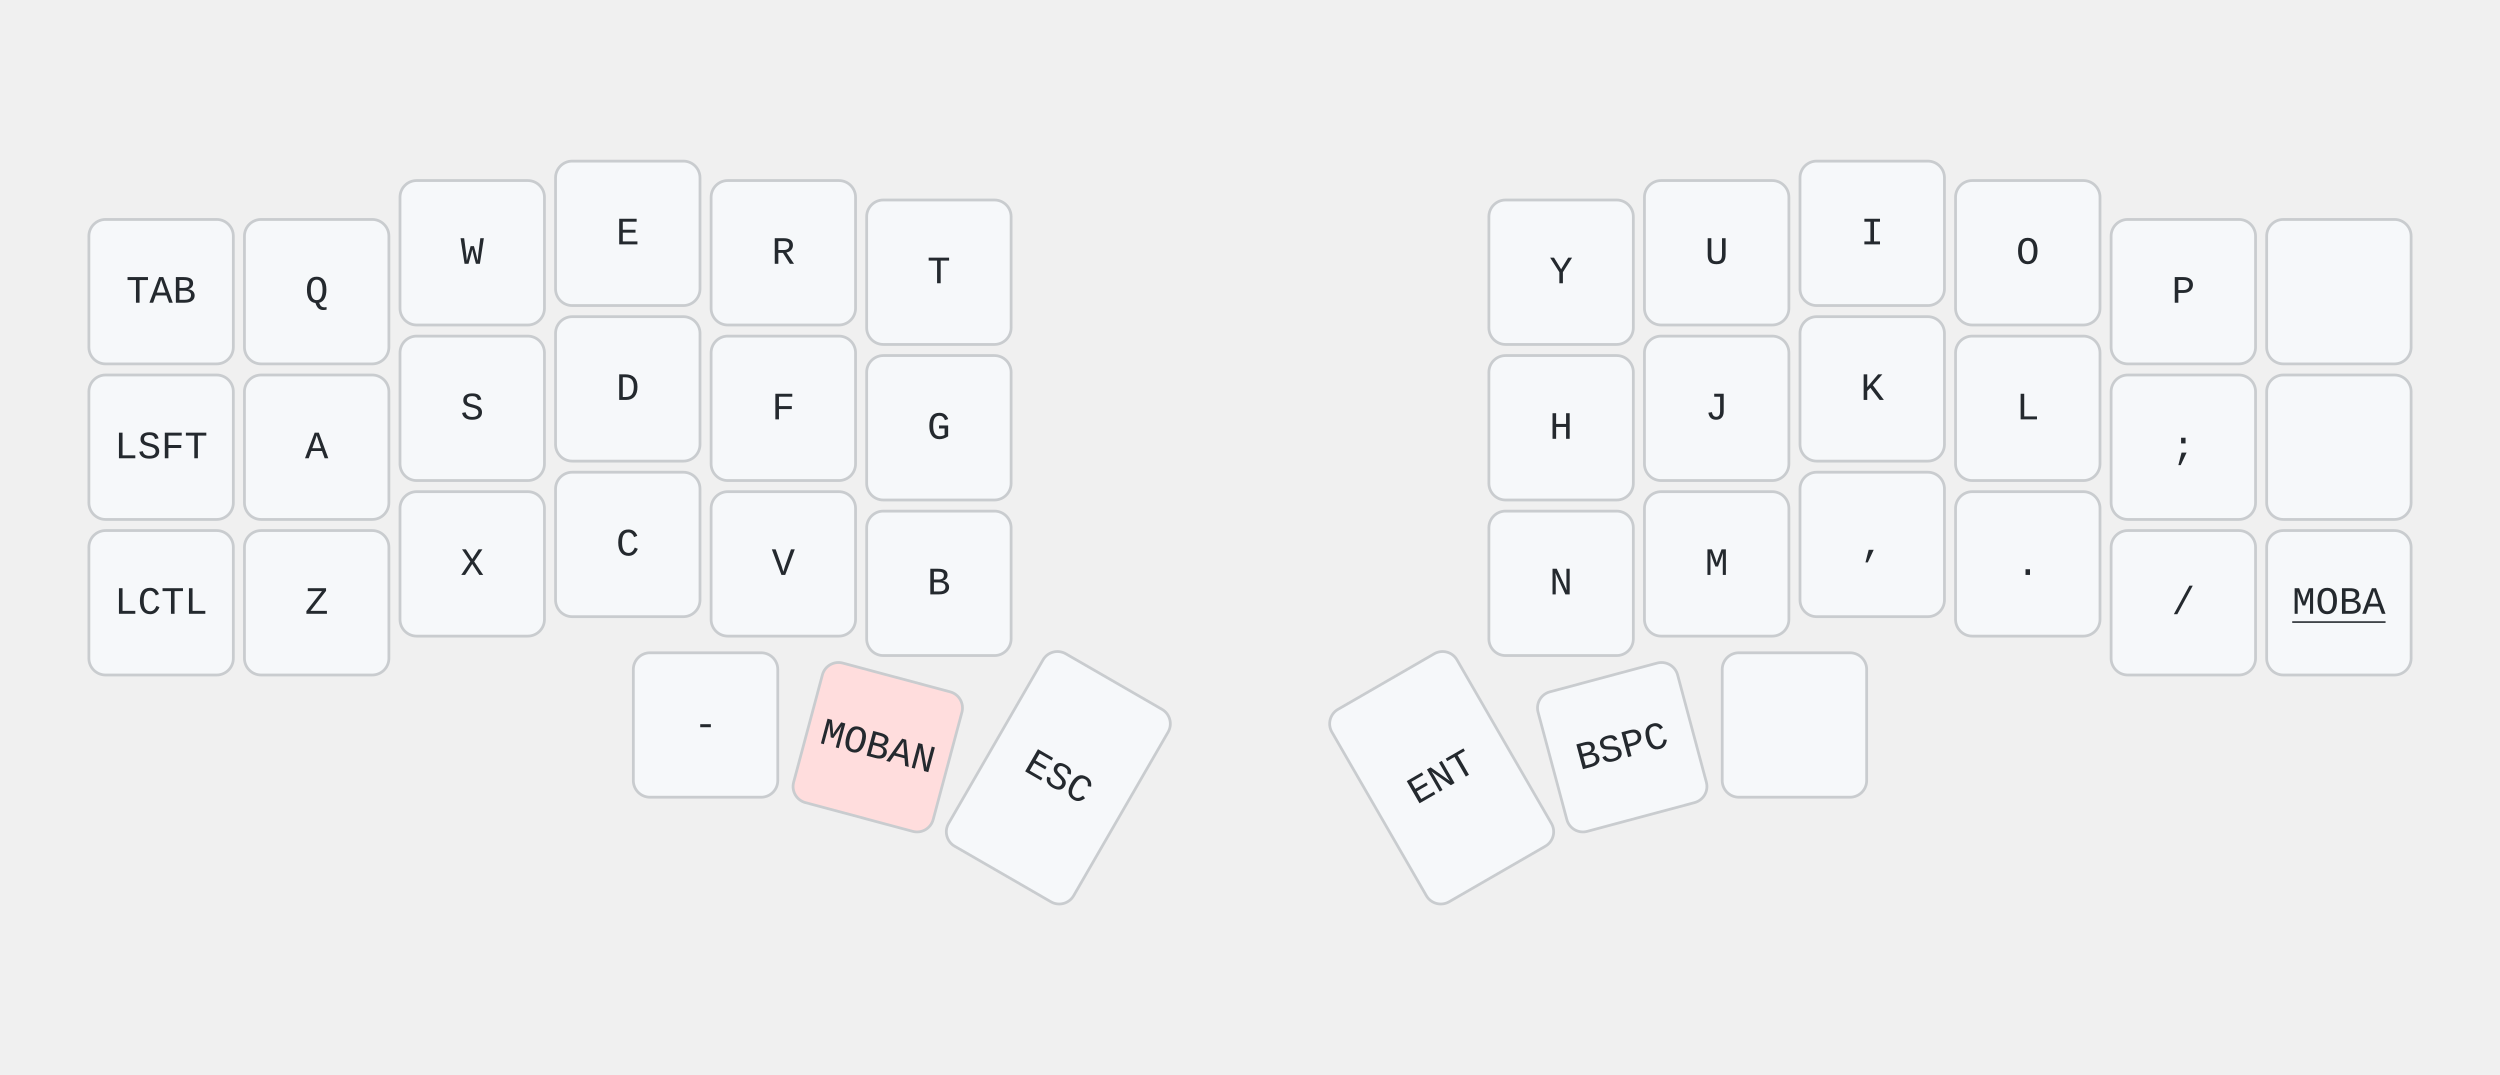
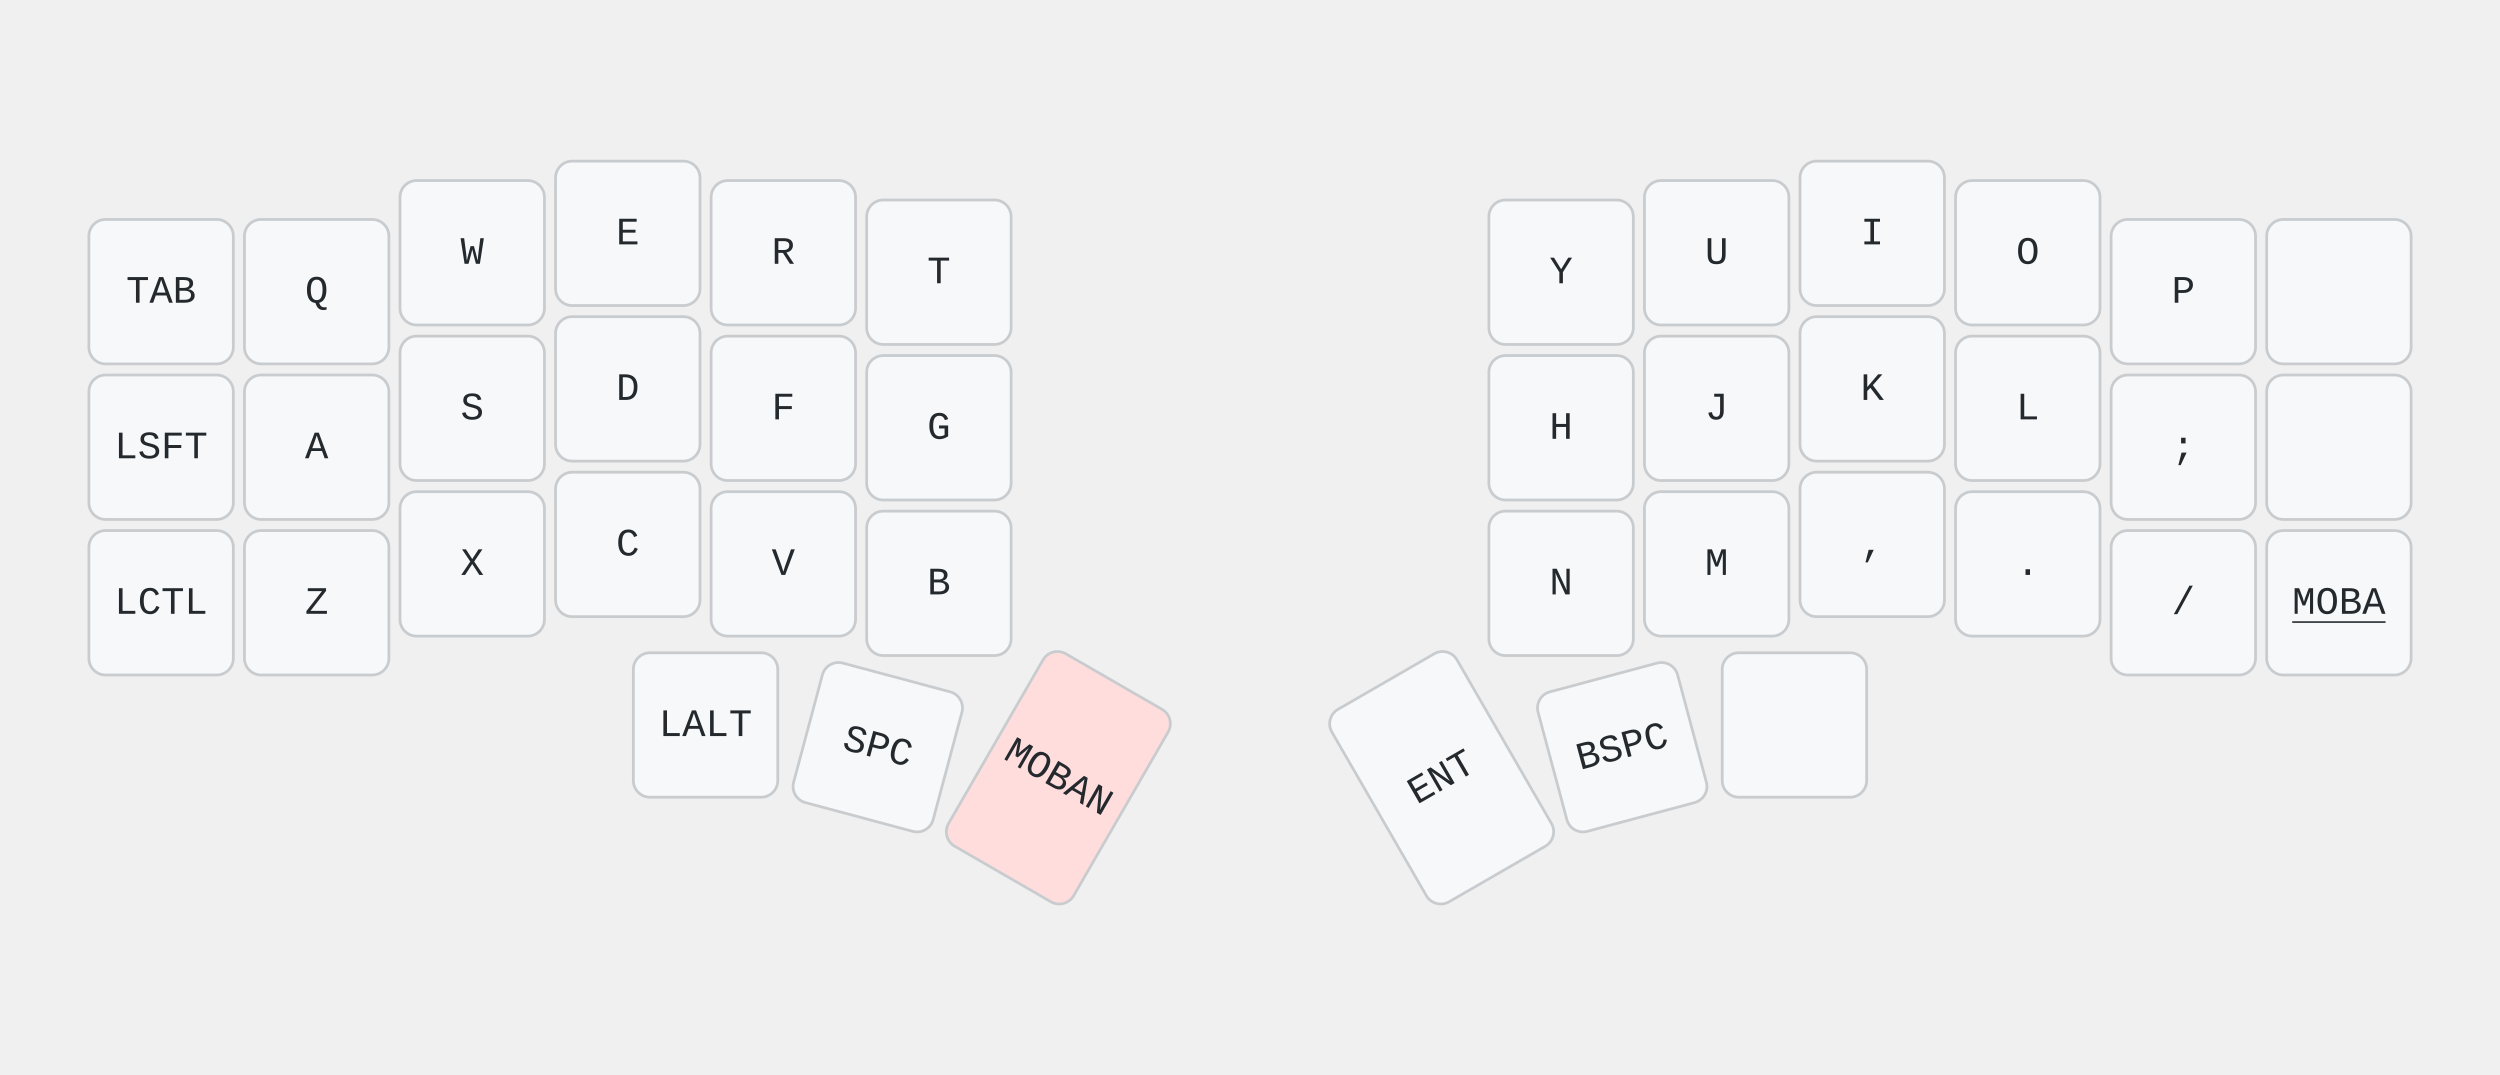
<svg xmlns="http://www.w3.org/2000/svg" width="900" height="387" viewBox="0 0 900 387" class="keymap">
  <style>/* inherit to force styles through use tags */
svg path {
    fill: inherit;
}

/* font and background color specifications */
svg.keymap {
    font-family: SFMono-Regular,Consolas,Liberation Mono,Menlo,monospace;
    font-size: 14px;
    font-kerning: normal;
    text-rendering: optimizeLegibility;
    fill: #24292e;
}

/* default key styling */
rect.key {
    fill: #f6f8fa;
}

rect.key, rect.combo {
    stroke: #c9cccf;
    stroke-width: 1;
}

/* default key side styling, only used is draw_key_sides is set */
rect.side {
    filter: brightness(90%);
}

/* color accent for combo boxes */
rect.combo, rect.combo-separate {
    fill: #cdf;
}

/* color accent for held keys */
rect.held, rect.combo.held {
    fill: #fdd;
}

/* color accent for ghost (optional) keys */
rect.ghost, rect.combo.ghost {
    stroke-dasharray: 4, 4;
    stroke-width: 2;
}

text {
    text-anchor: middle;
    dominant-baseline: middle;
}

/* styling for layer labels */
text.label {
    font-weight: bold;
    text-anchor: start;
    stroke: white;
    stroke-width: 4;
    paint-order: stroke;
}

/* styling for optional footer */
text.footer {
    text-anchor: end;
    dominant-baseline: auto;
    stroke: white;
    stroke-width: 4;
    paint-order: stroke;
}

/* styling for combo tap, and key non-tap label text */
text.combo, text.hold, text.shifted, text.left, text.right, text.tl, text.tr, text.bl, text.br {
    font-size: 11px;
}

text.hold, text.bl, text.br {
    text-anchor: middle;
    dominant-baseline: auto;
}

text.shifted, text.tl, text.tr {
    text-anchor: middle;
    dominant-baseline: hanging;
}

text.left, text.tl, text.bl {
    text-anchor: start;
}

text.right, text.tr, text.br {
    text-anchor: end;
}

text.layer-activator {
    text-decoration: underline;
}

/* styling for hold/shifted label text in combo box */
text.combo.hold, text.combo.shifted, text.combo.left, text.combo.right {
    font-size: 8px;
}

/* lighter symbol for transparent keys */
text.trans {
    fill: #7b7e81;
}

/* styling for combo dendrons */
path.combo {
    stroke-width: 1;
    stroke: gray;
    fill: none;
}

/* Start Tabler Icons Cleanup */
/* cannot use height/width with glyphs */
.icon-tabler &gt; path {
    fill: inherit;
    stroke: inherit;
    stroke-width: 2;
}
/* hide tabler's default box */
.icon-tabler &gt; path[stroke="none"][fill="none"] {
    visibility: hidden;
}
/* End Tabler Icons Cleanup */
</style>
  <g transform="translate(30, 0)" class="layer-MOBA">
    <g transform="translate(0, 56)">
      <g transform="translate(28, 49)" class="key keypos-0">
        <rect rx="6" ry="6" x="-26" y="-26" width="52" height="52" class="key" />
        <text x="0" y="0" class="key tap">TAB</text>
      </g>
      <g transform="translate(84, 49)" class="key keypos-1">
        <rect rx="6" ry="6" x="-26" y="-26" width="52" height="52" class="key" />
        <text x="0" y="0" class="key tap">Q</text>
      </g>
      <g transform="translate(140, 35)" class="key keypos-2">
        <rect rx="6" ry="6" x="-26" y="-26" width="52" height="52" class="key" />
        <text x="0" y="0" class="key tap">W</text>
      </g>
      <g transform="translate(196, 28)" class="key keypos-3">
        <rect rx="6" ry="6" x="-26" y="-26" width="52" height="52" class="key" />
        <text x="0" y="0" class="key tap">E</text>
      </g>
      <g transform="translate(252, 35)" class="key keypos-4">
        <rect rx="6" ry="6" x="-26" y="-26" width="52" height="52" class="key" />
        <text x="0" y="0" class="key tap">R</text>
      </g>
      <g transform="translate(308, 42)" class="key keypos-5">
        <rect rx="6" ry="6" x="-26" y="-26" width="52" height="52" class="key" />
        <text x="0" y="0" class="key tap">T</text>
      </g>
      <g transform="translate(532, 42)" class="key keypos-6">
        <rect rx="6" ry="6" x="-26" y="-26" width="52" height="52" class="key" />
        <text x="0" y="0" class="key tap">Y</text>
      </g>
      <g transform="translate(588, 35)" class="key keypos-7">
        <rect rx="6" ry="6" x="-26" y="-26" width="52" height="52" class="key" />
        <text x="0" y="0" class="key tap">U</text>
      </g>
      <g transform="translate(644, 28)" class="key keypos-8">
        <rect rx="6" ry="6" x="-26" y="-26" width="52" height="52" class="key" />
        <text x="0" y="0" class="key tap">I</text>
      </g>
      <g transform="translate(700, 35)" class="key keypos-9">
        <rect rx="6" ry="6" x="-26" y="-26" width="52" height="52" class="key" />
        <text x="0" y="0" class="key tap">O</text>
      </g>
      <g transform="translate(756, 49)" class="key keypos-10">
        <rect rx="6" ry="6" x="-26" y="-26" width="52" height="52" class="key" />
        <text x="0" y="0" class="key tap">P</text>
      </g>
      <g transform="translate(812, 49)" class="key keypos-11">
        <rect rx="6" ry="6" x="-26" y="-26" width="52" height="52" class="key" />
      </g>
      <g transform="translate(28, 105)" class="key keypos-12">
        <rect rx="6" ry="6" x="-26" y="-26" width="52" height="52" class="key" />
        <text x="0" y="0" class="key tap">LSFT</text>
      </g>
      <g transform="translate(84, 105)" class="key keypos-13">
        <rect rx="6" ry="6" x="-26" y="-26" width="52" height="52" class="key" />
        <text x="0" y="0" class="key tap">A</text>
      </g>
      <g transform="translate(140, 91)" class="key keypos-14">
        <rect rx="6" ry="6" x="-26" y="-26" width="52" height="52" class="key" />
        <text x="0" y="0" class="key tap">S</text>
      </g>
      <g transform="translate(196, 84)" class="key keypos-15">
        <rect rx="6" ry="6" x="-26" y="-26" width="52" height="52" class="key" />
        <text x="0" y="0" class="key tap">D</text>
      </g>
      <g transform="translate(252, 91)" class="key keypos-16">
        <rect rx="6" ry="6" x="-26" y="-26" width="52" height="52" class="key" />
        <text x="0" y="0" class="key tap">F</text>
      </g>
      <g transform="translate(308, 98)" class="key keypos-17">
        <rect rx="6" ry="6" x="-26" y="-26" width="52" height="52" class="key" />
        <text x="0" y="0" class="key tap">G</text>
      </g>
      <g transform="translate(532, 98)" class="key keypos-18">
        <rect rx="6" ry="6" x="-26" y="-26" width="52" height="52" class="key" />
        <text x="0" y="0" class="key tap">H</text>
      </g>
      <g transform="translate(588, 91)" class="key keypos-19">
        <rect rx="6" ry="6" x="-26" y="-26" width="52" height="52" class="key" />
        <text x="0" y="0" class="key tap">J</text>
      </g>
      <g transform="translate(644, 84)" class="key keypos-20">
        <rect rx="6" ry="6" x="-26" y="-26" width="52" height="52" class="key" />
        <text x="0" y="0" class="key tap">K</text>
      </g>
      <g transform="translate(700, 91)" class="key keypos-21">
        <rect rx="6" ry="6" x="-26" y="-26" width="52" height="52" class="key" />
        <text x="0" y="0" class="key tap">L</text>
      </g>
      <g transform="translate(756, 105)" class="key keypos-22">
        <rect rx="6" ry="6" x="-26" y="-26" width="52" height="52" class="key" />
        <text x="0" y="0" class="key tap">;</text>
      </g>
      <g transform="translate(812, 105)" class="key keypos-23">
        <rect rx="6" ry="6" x="-26" y="-26" width="52" height="52" class="key" />
      </g>
      <g transform="translate(28, 161)" class="key keypos-24">
        <rect rx="6" ry="6" x="-26" y="-26" width="52" height="52" class="key" />
        <text x="0" y="0" class="key tap">LCTL</text>
      </g>
      <g transform="translate(84, 161)" class="key keypos-25">
        <rect rx="6" ry="6" x="-26" y="-26" width="52" height="52" class="key" />
        <text x="0" y="0" class="key tap">Z</text>
      </g>
      <g transform="translate(140, 147)" class="key keypos-26">
        <rect rx="6" ry="6" x="-26" y="-26" width="52" height="52" class="key" />
        <text x="0" y="0" class="key tap">X</text>
      </g>
      <g transform="translate(196, 140)" class="key keypos-27">
        <rect rx="6" ry="6" x="-26" y="-26" width="52" height="52" class="key" />
        <text x="0" y="0" class="key tap">C</text>
      </g>
      <g transform="translate(252, 147)" class="key keypos-28">
        <rect rx="6" ry="6" x="-26" y="-26" width="52" height="52" class="key" />
        <text x="0" y="0" class="key tap">V</text>
      </g>
      <g transform="translate(308, 154)" class="key keypos-29">
        <rect rx="6" ry="6" x="-26" y="-26" width="52" height="52" class="key" />
        <text x="0" y="0" class="key tap">B</text>
      </g>
      <g transform="translate(532, 154)" class="key keypos-30">
        <rect rx="6" ry="6" x="-26" y="-26" width="52" height="52" class="key" />
        <text x="0" y="0" class="key tap">N</text>
      </g>
      <g transform="translate(588, 147)" class="key keypos-31">
        <rect rx="6" ry="6" x="-26" y="-26" width="52" height="52" class="key" />
        <text x="0" y="0" class="key tap">M</text>
      </g>
      <g transform="translate(644, 140)" class="key keypos-32">
        <rect rx="6" ry="6" x="-26" y="-26" width="52" height="52" class="key" />
        <text x="0" y="0" class="key tap">,</text>
      </g>
      <g transform="translate(700, 147)" class="key keypos-33">
        <rect rx="6" ry="6" x="-26" y="-26" width="52" height="52" class="key" />
        <text x="0" y="0" class="key tap">.</text>
      </g>
      <g transform="translate(756, 161)" class="key keypos-34">
        <rect rx="6" ry="6" x="-26" y="-26" width="52" height="52" class="key" />
        <text x="0" y="0" class="key tap">/</text>
      </g>
      <g transform="translate(812, 161)" class="key toggle keypos-35">
        <rect rx="6" ry="6" x="-26" y="-26" width="52" height="52" class="key toggle" />
        <a href="#MOBA">
          <text x="0" y="0" class="key toggle tap layer-activator">MOBA</text>
        </a>
      </g>
      <g transform="translate(224, 205)" class="key keypos-36">
        <rect rx="6" ry="6" x="-26" y="-26" width="52" height="52" class="key" />
-         <text x="0" y="0" class="key tap">-</text>
-       </g>
-       <g transform="translate(286, 213) rotate(15.0)" class="key held keypos-37">
-         <rect rx="6" ry="6" x="-26" y="-26" width="52" height="52" class="key held" />
+         <text x="0" y="0" class="key tap">LALT</text>
+       </g>
+       <g transform="translate(286, 213) rotate(15.0)" class="key keypos-37">
+         <rect rx="6" ry="6" x="-26" y="-26" width="52" height="52" class="key" />
+         <text x="0" y="0" class="key tap">SPC</text>
+       </g>
+       <g transform="translate(351, 224) rotate(30.0)" class="key held keypos-38">
+         <rect rx="6" ry="6" x="-26" y="-40" width="52" height="80" class="key held" />
        <text x="0" y="0" class="key held tap">MOBAN</text>
-       </g>
-       <g transform="translate(351, 224) rotate(30.0)" class="key keypos-38">
-         <rect rx="6" ry="6" x="-26" y="-40" width="52" height="80" class="key" />
-         <text x="0" y="0" class="key tap">ESC</text>
      </g>
      <g transform="translate(489, 224) rotate(-30.0)" class="key keypos-39">
        <rect rx="6" ry="6" x="-26" y="-40" width="52" height="80" class="key" />
        <text x="0" y="0" class="key tap">ENT</text>
      </g>
      <g transform="translate(554, 213) rotate(-15.0)" class="key keypos-40">
        <rect rx="6" ry="6" x="-26" y="-26" width="52" height="52" class="key" />
        <text x="0" y="0" class="key tap">BSPC</text>
      </g>
      <g transform="translate(616, 205)" class="key keypos-41">
        <rect rx="6" ry="6" x="-26" y="-26" width="52" height="52" class="key" />
      </g>
    </g>
  </g>
</svg>
